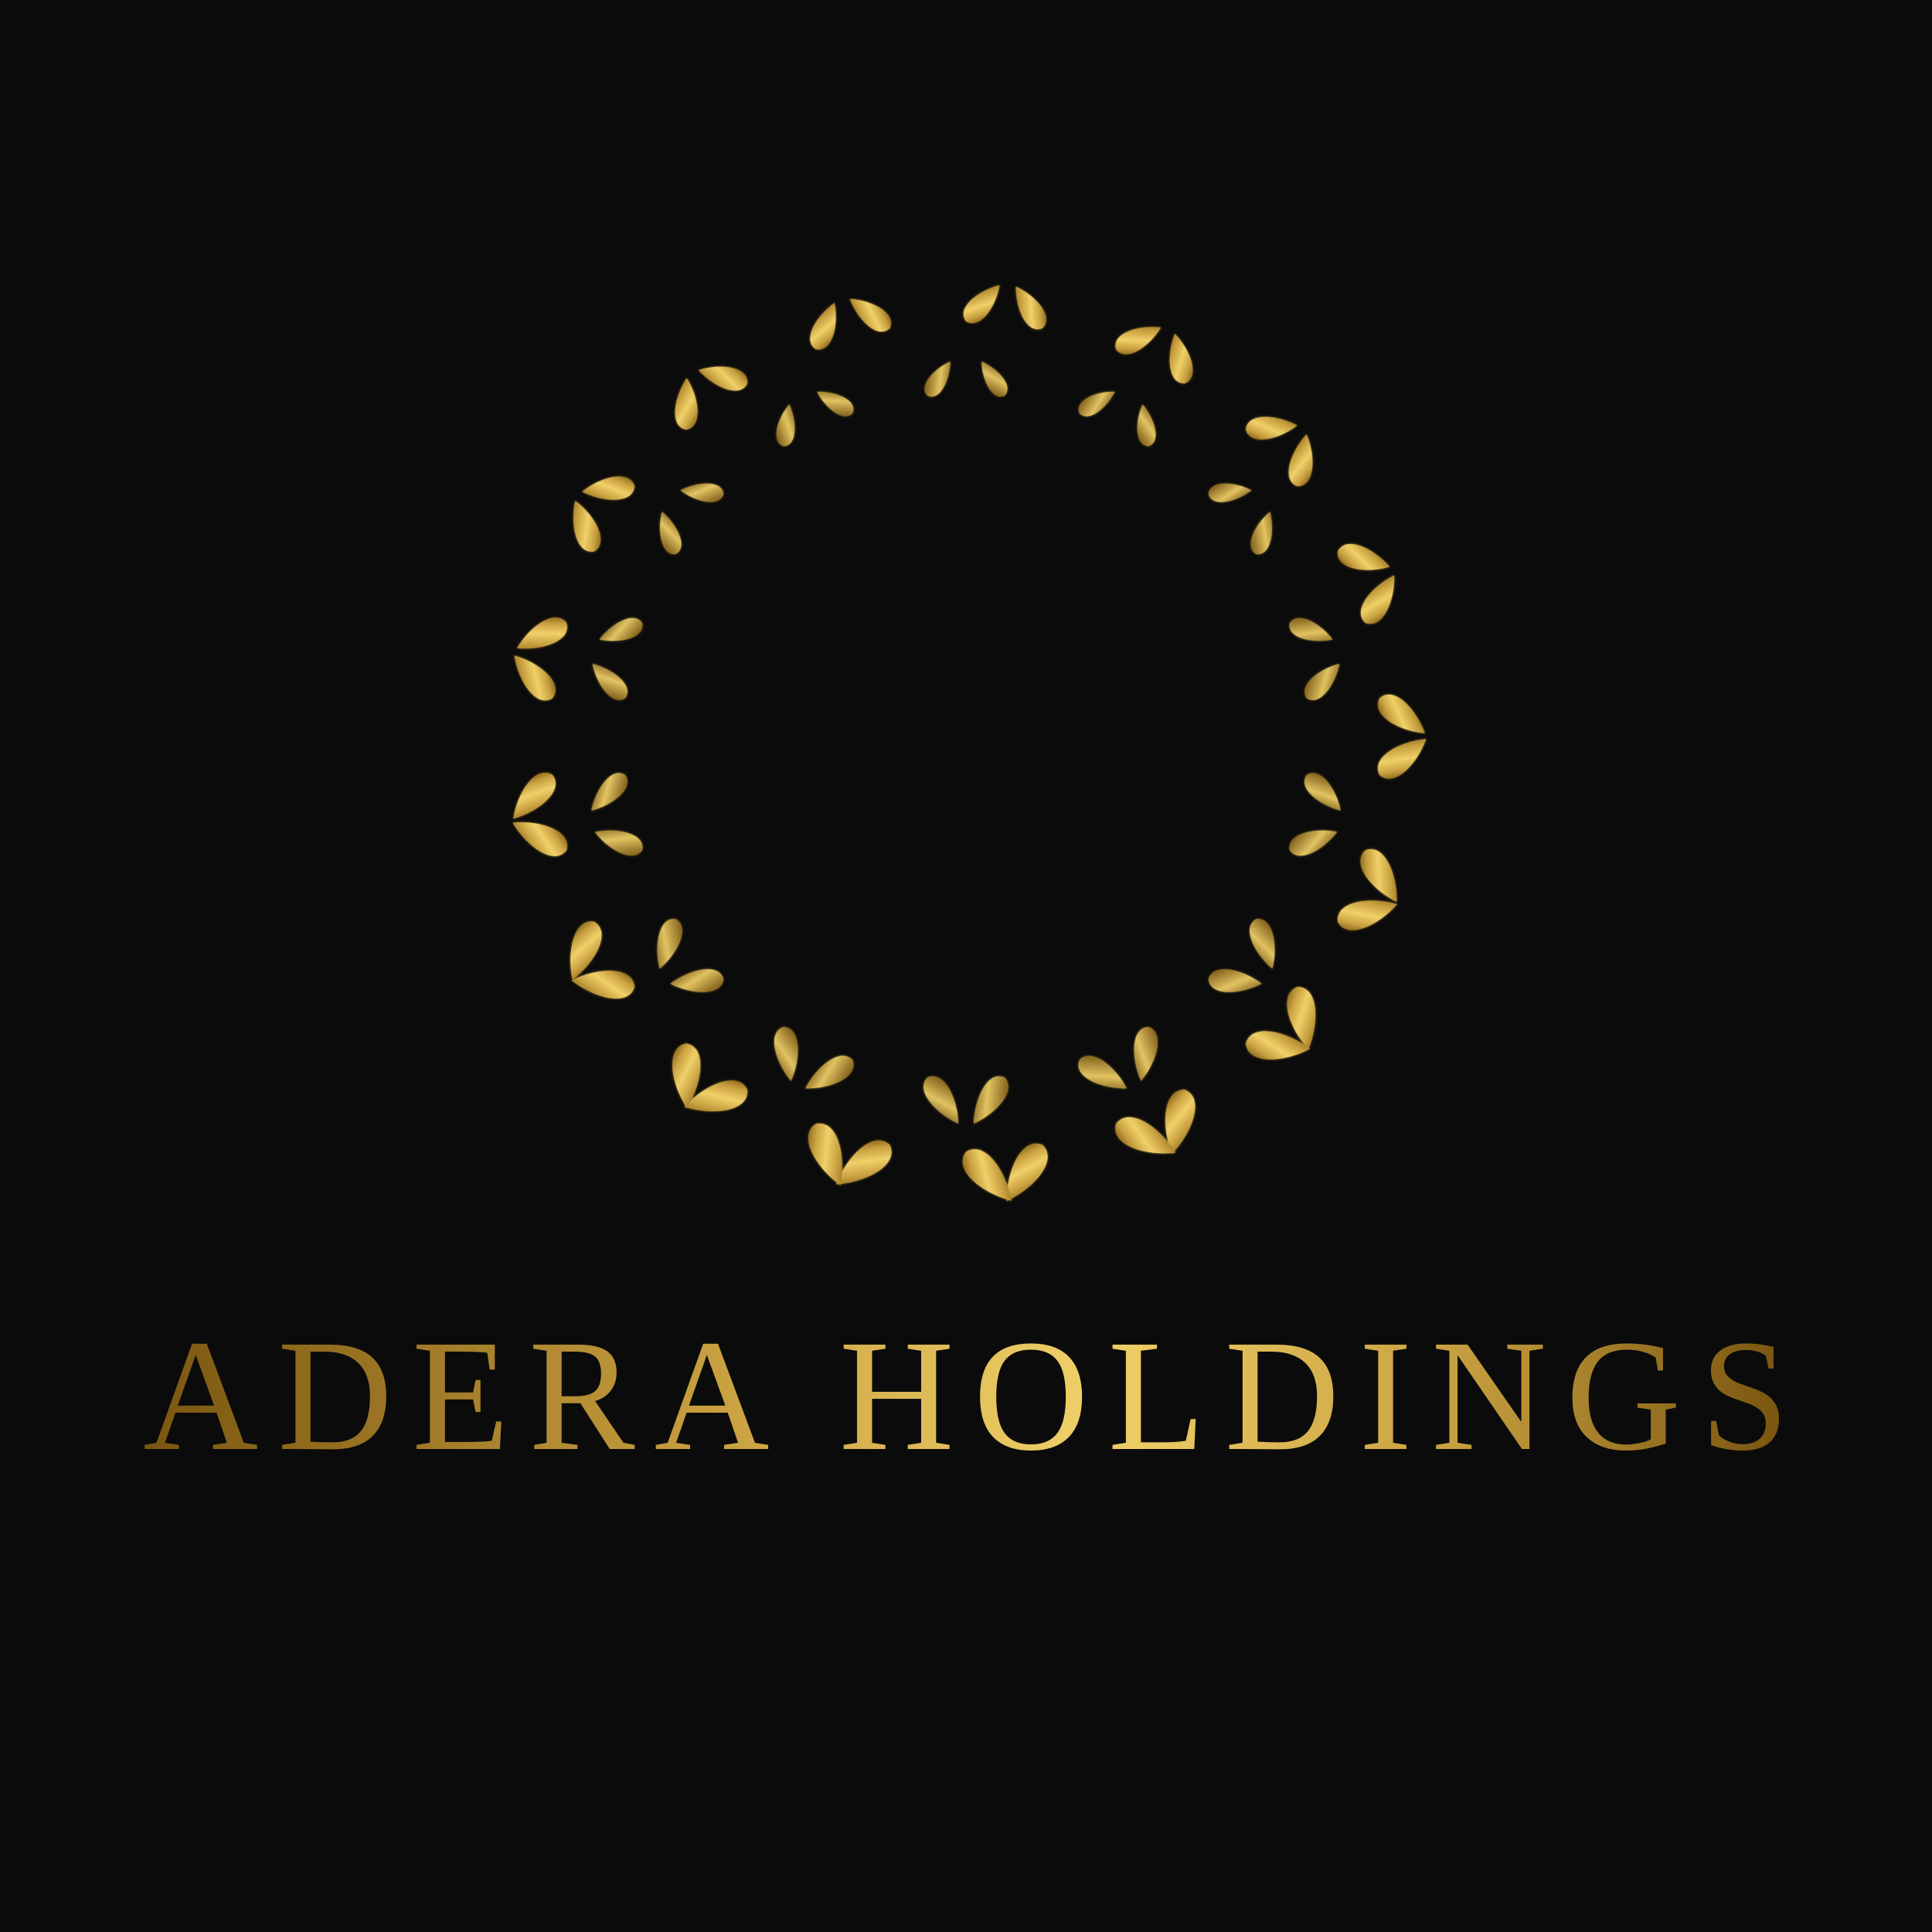
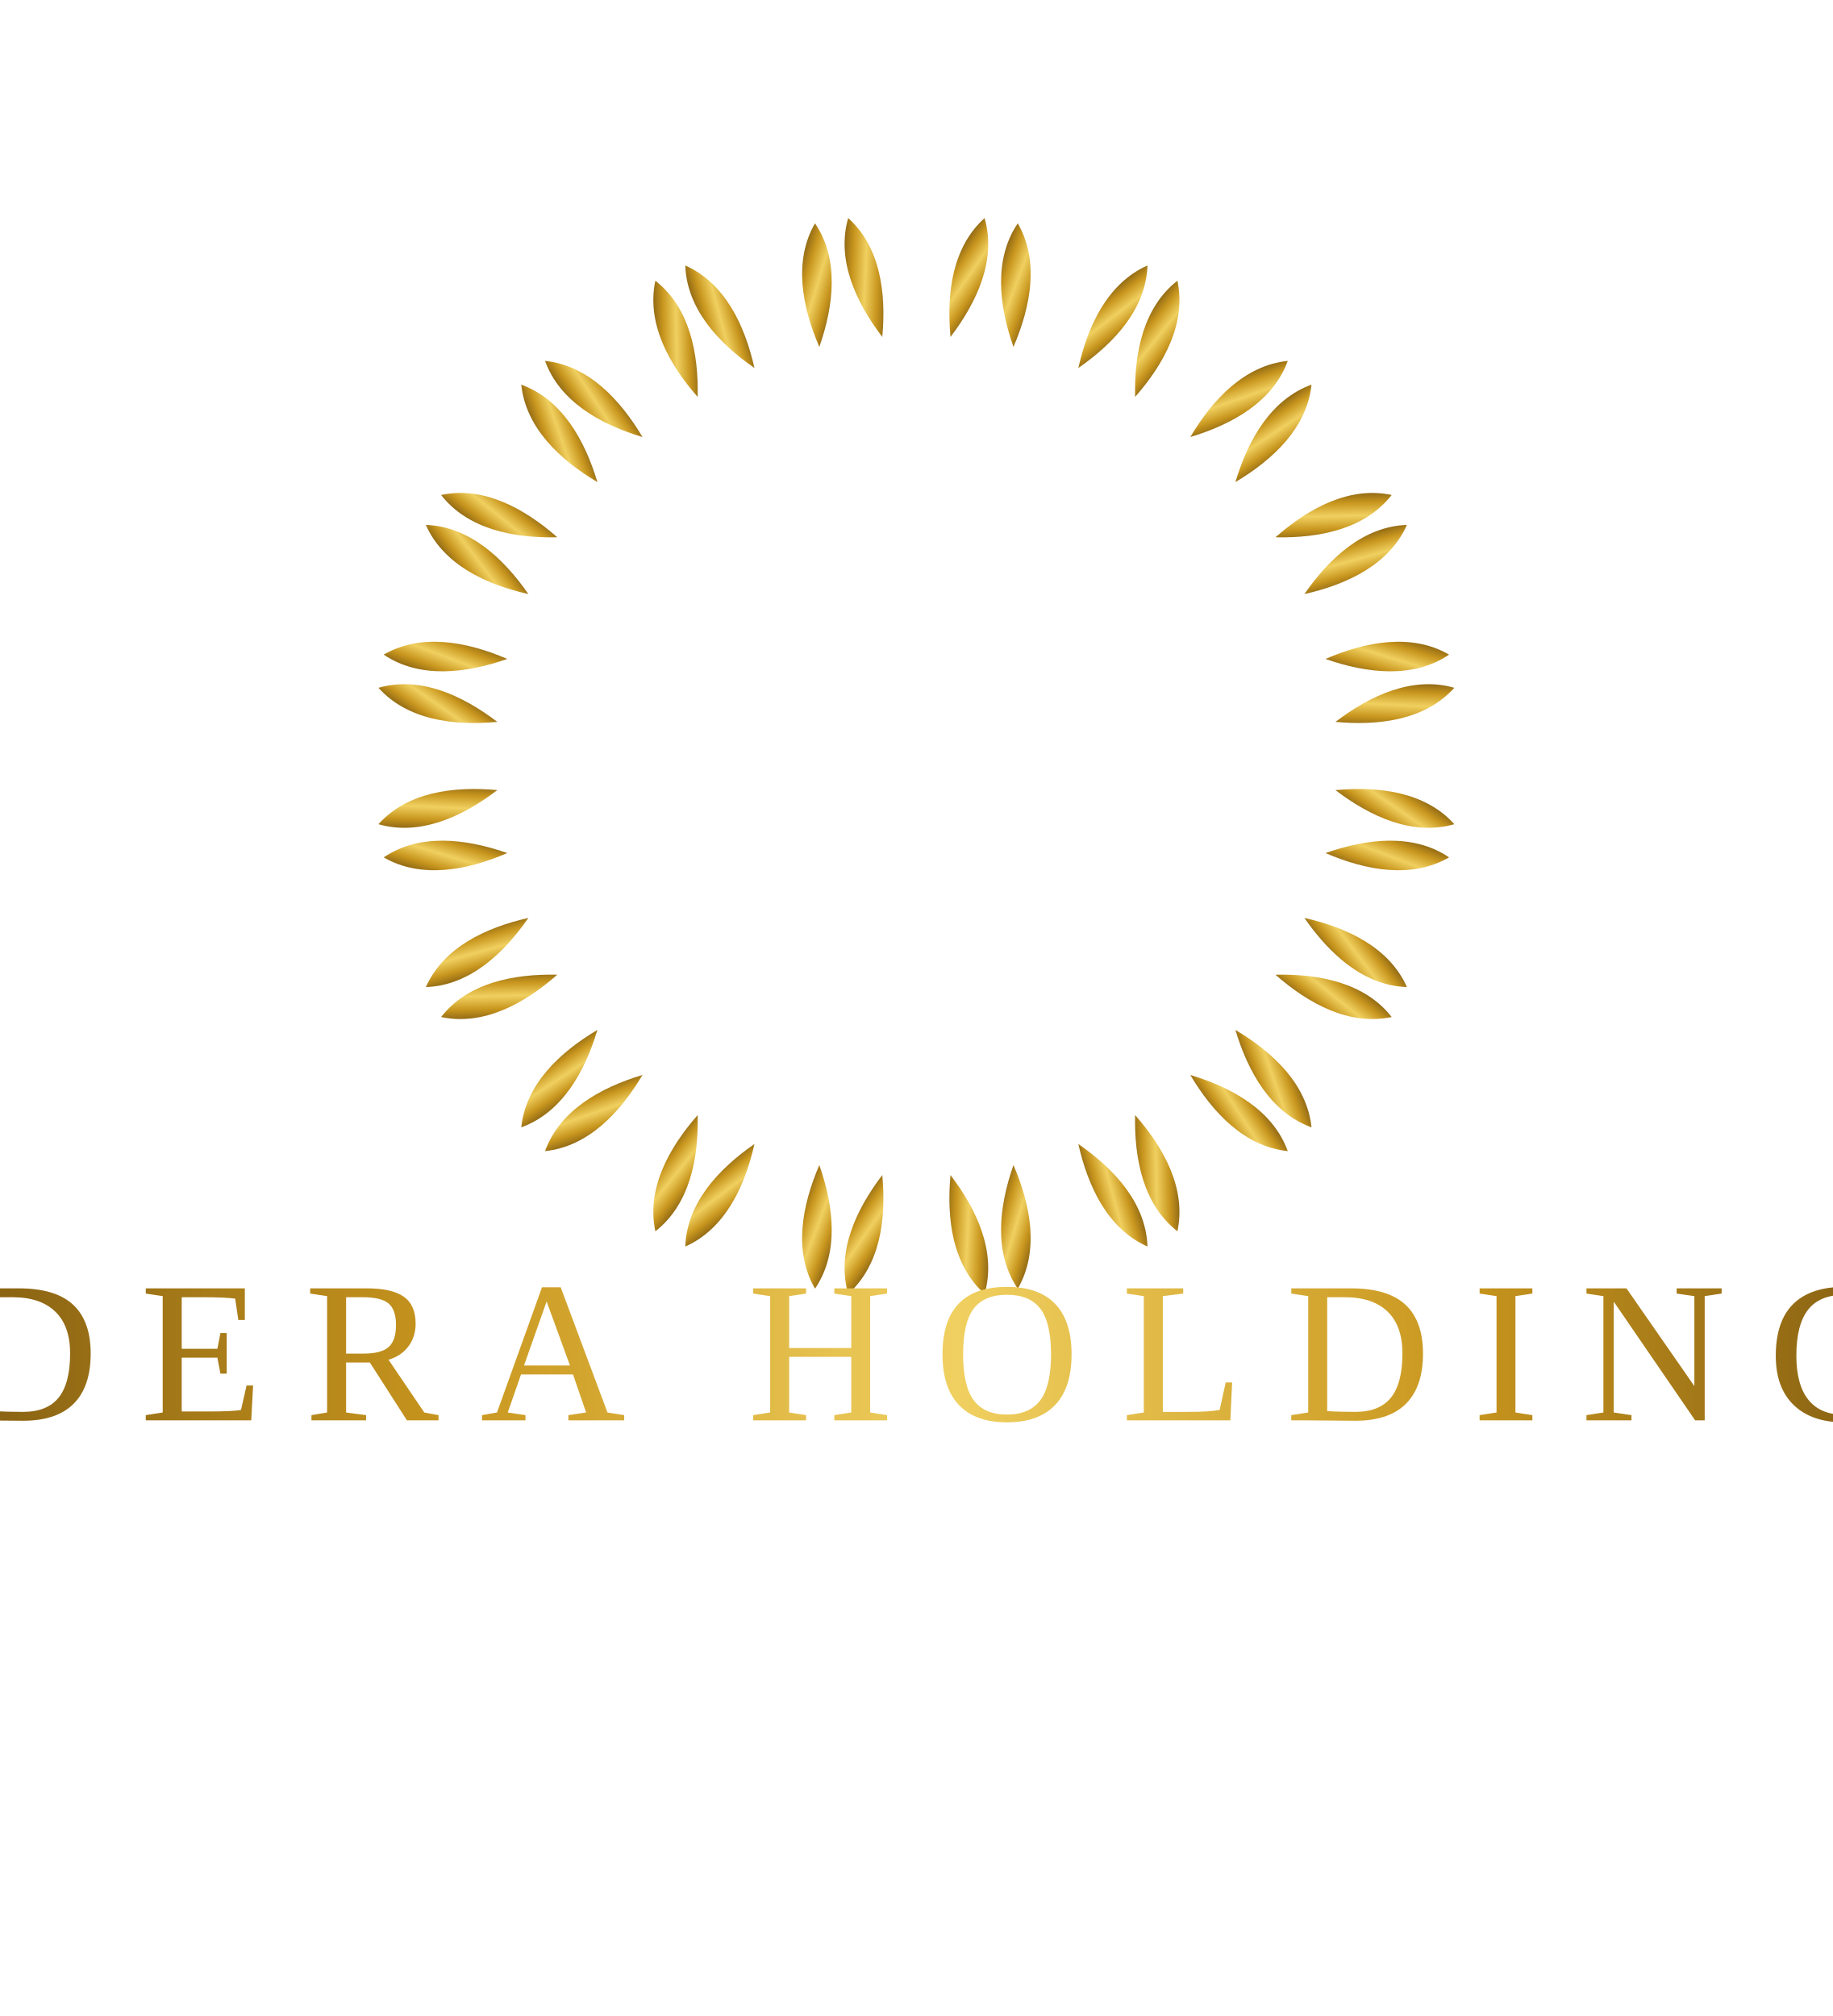
- <svg xmlns="http://www.w3.org/2000/svg" viewBox="0 0 800 800" width="800" height="800">
+ <svg xmlns="http://www.w3.org/2000/svg" viewBox="0 0 800 880">
  <defs>
-     <linearGradient id="gOuter" x1="10%" y1="0%" x2="90%" y2="100%">
-       <stop offset="0%" stop-color="#7A5610" />
-       <stop offset="30%" stop-color="#C8A040" />
-       <stop offset="55%" stop-color="#F0D068" />
-       <stop offset="78%" stop-color="#C8A040" />
-       <stop offset="100%" stop-color="#7A5610" />
+     <linearGradient id="lg" x1="15%" y1="0%" x2="85%" y2="100%">
+       <stop offset="0%" stop-color="#6B4A0E" />
+       <stop offset="28%" stop-color="#C8961E" />
+       <stop offset="50%" stop-color="#F0D060" />
+       <stop offset="72%" stop-color="#C8961E" />
+       <stop offset="100%" stop-color="#6B4A0E" />
    </linearGradient>
-     <linearGradient id="gInner" x1="90%" y1="0%" x2="10%" y2="100%">
-       <stop offset="0%" stop-color="#7A5610" />
-       <stop offset="45%" stop-color="#F0D068" />
-       <stop offset="100%" stop-color="#7A5610" />
+     <linearGradient id="tg" x1="0%" y1="0%" x2="100%" y2="0%">
+       <stop offset="0%" stop-color="#6B4A0E" />
+       <stop offset="30%" stop-color="#C8961E" />
+       <stop offset="52%" stop-color="#F0D060" />
+       <stop offset="74%" stop-color="#C8961E" />
+       <stop offset="100%" stop-color="#6B4A0E" />
    </linearGradient>
-     <linearGradient id="gText" x1="0%" y1="0%" x2="100%" y2="0%">
-       <stop offset="0%" stop-color="#7A5610" />
-       <stop offset="35%" stop-color="#C8A040" />
-       <stop offset="58%" stop-color="#F0D068" />
-       <stop offset="80%" stop-color="#C8A040" />
-       <stop offset="100%" stop-color="#7A5610" />
-     </linearGradient>
-     <filter id="soft">
-       <feGaussianBlur stdDeviation="0.55" result="b" />
-       <feComposite in="SourceGraphic" in2="b" operator="over" />
-     </filter>
+     <path id="lf" d="M0,0 C-7,-18 -10,-38 0,-54 C10,-38 7,-18 0,0Z" fill="url(#lg)" />
  </defs>
-   <rect width="800" height="800" fill="#0B0B0B" />
-   <g fill="url(#gOuter)" filter="url(#soft)">
-     <path d="M 0 0 C  6.60 -1.22    5.16 -12.24    0 -20.40 C  -5.16 -12.24    -6.60 -1.22    0 0 Z" transform="translate(400.00,133.00) rotate(43.00)" />
-     <path d="M 0 0 C  6.62 -1.23    5.17 -12.28    0 -20.46 C  -5.17 -12.28    -6.62 -1.23    0 0 Z" transform="translate(431.60,135.93) rotate(-32.41)" />
-     <path d="M 0 0 C  6.68 -1.24    5.22 -12.39    0 -20.64 C  -5.22 -12.39    -6.68 -1.24    0 0 Z" transform="translate(462.13,144.61) rotate(64.18)" />
-     <path d="M 0 0 C  6.78 -1.26    5.29 -12.56    0 -20.94 C  -5.29 -12.56    -6.78 -1.26    0 0 Z" transform="translate(490.55,158.76) rotate(-11.24)" />
-     <path d="M 0 0 C  6.91 -1.28    5.40 -12.80    0 -21.34 C  -5.40 -12.80    -6.91 -1.28    0 0 Z" transform="translate(515.88,177.89) rotate(85.35)" />
-     <path d="M 0 0 C  7.07 -1.31    5.52 -13.10    0 -21.83 C  -5.52 -13.10    -7.07 -1.31    0 0 Z" transform="translate(537.26,201.35) rotate(9.94)" />
-     <path d="M 0 0 C  7.25 -1.34    5.66 -13.44    0 -22.40 C  -5.66 -13.44    -7.25 -1.34    0 0 Z" transform="translate(553.97,228.33) rotate(106.53)" />
-     <path d="M 0 0 C  7.45 -1.38    5.82 -13.81    0 -23.01 C  -5.82 -13.81    -7.45 -1.38    0 0 Z" transform="translate(565.43,257.93) rotate(31.12)" />
-     <path d="M 0 0 C  7.66 -1.42    5.98 -14.20    0 -23.67 C  -5.98 -14.20    -7.66 -1.42    0 0 Z" transform="translate(571.27,289.13) rotate(127.71)" />
-     <path d="M 0 0 C  7.88 -1.46    6.15 -14.60    0 -24.33 C  -6.15 -14.60    -7.88 -1.46    0 0 Z" transform="translate(571.27,320.87) rotate(52.29)" />
-     <path d="M 0 0 C  8.09 -1.50    6.32 -14.99    0 -24.99 C  -6.32 -14.99    -8.09 -1.50    0 0 Z" transform="translate(565.43,352.07) rotate(148.88)" />
-     <path d="M 0 0 C  8.29 -1.54    6.47 -15.36    0 -25.60 C  -6.47 -15.36    -8.29 -1.54    0 0 Z" transform="translate(553.97,381.67) rotate(73.47)" />
-     <path d="M 0 0 C  8.47 -1.57    6.62 -15.70    0 -26.17 C  -6.62 -15.70    -8.47 -1.57    0 0 Z" transform="translate(537.26,408.65) rotate(170.06)" />
-     <path d="M 0 0 C  8.63 -1.60    6.74 -16.00    0 -26.66 C  -6.74 -16.00    -8.63 -1.60    0 0 Z" transform="translate(515.88,432.11) rotate(94.65)" />
-     <path d="M 0 0 C  8.76 -1.62    6.84 -16.24    0 -27.06 C  -6.84 -16.24    -8.76 -1.62    0 0 Z" transform="translate(490.55,451.24) rotate(191.24)" />
-     <path d="M 0 0 C  8.86 -1.64    6.92 -16.41    0 -27.36 C  -6.92 -16.41    -8.86 -1.64    0 0 Z" transform="translate(462.13,465.39) rotate(115.82)" />
-     <path d="M 0 0 C  8.92 -1.65    6.96 -16.52    0 -27.54 C  -6.96 -16.52    -8.92 -1.65    0 0 Z" transform="translate(431.60,474.07) rotate(212.41)" />
-     <path d="M 0 0 C  8.94 -1.66    6.98 -16.56    0 -27.60 C  -6.98 -16.56    -8.94 -1.66    0 0 Z" transform="translate(400.00,477.00) rotate(137.00)" />
-     <path d="M 0 0 C  8.92 -1.65    6.96 -16.52    0 -27.54 C  -6.96 -16.52    -8.92 -1.65    0 0 Z" transform="translate(368.40,474.07) rotate(233.59)" />
-     <path d="M 0 0 C  8.86 -1.64    6.92 -16.41    0 -27.36 C  -6.92 -16.41    -8.86 -1.64    0 0 Z" transform="translate(337.87,465.39) rotate(158.18)" />
-     <path d="M 0 0 C  8.76 -1.62    6.84 -16.24    0 -27.06 C  -6.84 -16.24    -8.76 -1.62    0 0 Z" transform="translate(309.45,451.24) rotate(254.76)" />
-     <path d="M 0 0 C  8.63 -1.60    6.74 -16.00    0 -26.66 C  -6.74 -16.00    -8.63 -1.60    0 0 Z" transform="translate(284.12,432.11) rotate(179.35)" />
-     <path d="M 0 0 C  8.47 -1.57    6.62 -15.70    0 -26.17 C  -6.62 -15.70    -8.47 -1.57    0 0 Z" transform="translate(262.74,408.65) rotate(275.94)" />
-     <path d="M 0 0 C  8.29 -1.54    6.47 -15.36    0 -25.60 C  -6.47 -15.36    -8.29 -1.54    0 0 Z" transform="translate(246.03,381.67) rotate(200.53)" />
-     <path d="M 0 0 C  8.09 -1.50    6.32 -14.99    0 -24.99 C  -6.32 -14.99    -8.09 -1.50    0 0 Z" transform="translate(234.57,352.07) rotate(297.12)" />
-     <path d="M 0 0 C  7.88 -1.46    6.15 -14.60    0 -24.33 C  -6.15 -14.60    -7.88 -1.46    0 0 Z" transform="translate(228.73,320.87) rotate(221.71)" />
-     <path d="M 0 0 C  7.66 -1.42    5.98 -14.20    0 -23.67 C  -5.98 -14.20    -7.66 -1.42    0 0 Z" transform="translate(228.73,289.13) rotate(318.29)" />
-     <path d="M 0 0 C  7.45 -1.38    5.82 -13.81    0 -23.01 C  -5.82 -13.81    -7.45 -1.38    0 0 Z" transform="translate(234.57,257.93) rotate(242.88)" />
-     <path d="M 0 0 C  7.25 -1.34    5.66 -13.44    0 -22.40 C  -5.66 -13.44    -7.25 -1.34    0 0 Z" transform="translate(246.03,228.33) rotate(339.47)" />
-     <path d="M 0 0 C  7.07 -1.31    5.52 -13.10    0 -21.83 C  -5.52 -13.10    -7.07 -1.31    0 0 Z" transform="translate(262.74,201.35) rotate(264.06)" />
-     <path d="M 0 0 C  6.91 -1.28    5.40 -12.80    0 -21.34 C  -5.40 -12.80    -6.91 -1.28    0 0 Z" transform="translate(284.12,177.89) rotate(360.65)" />
-     <path d="M 0 0 C  6.78 -1.26    5.29 -12.56    0 -20.94 C  -5.29 -12.56    -6.78 -1.26    0 0 Z" transform="translate(309.45,158.76) rotate(285.24)" />
-     <path d="M 0 0 C  6.68 -1.24    5.22 -12.39    0 -20.64 C  -5.22 -12.39    -6.68 -1.24    0 0 Z" transform="translate(337.87,144.61) rotate(381.82)" />
-     <path d="M 0 0 C  6.62 -1.23    5.17 -12.28    0 -20.46 C  -5.17 -12.28    -6.62 -1.23    0 0 Z" transform="translate(368.40,135.93) rotate(306.41)" />
+   <g transform="rotate(0,400,330)">
+     <use href="#lf" transform="translate(400,145) rotate(-16,0,54)" />
+     <use href="#lf" transform="translate(400,145) rotate(16,0,54)" />
  </g>
-   <g fill="url(#gInner)" opacity="0.93" filter="url(#soft)">
-     <path d="M 0 0 C  5.36 -1.02    4.19 -10.21    0 -17.02 C  -4.19 -10.21    -5.36 -1.02    0 0 Z" transform="translate(415.90,163.89) rotate(-33.57)" />
-     <path d="M 0 0 C  5.41 -1.03    4.22 -10.30    0 -17.17 C  -4.22 -10.30    -5.41 -1.03    0 0 Z" transform="translate(446.90,170.97) rotate(59.29)" />
-     <path d="M 0 0 C  5.50 -1.05    4.30 -10.48    0 -17.46 C  -4.30 -10.48    -5.50 -1.05    0 0 Z" transform="translate(475.55,184.77) rotate(-7.86)" />
-     <path d="M 0 0 C  5.63 -1.07    4.40 -10.73    0 -17.88 C  -4.40 -10.73    -5.63 -1.07    0 0 Z" transform="translate(500.41,204.59) rotate(85.00)" />
-     <path d="M 0 0 C  5.80 -1.10    4.53 -11.04    0 -18.40 C  -4.53 -11.04    -5.80 -1.10    0 0 Z" transform="translate(520.23,229.45) rotate(17.86)" />
-     <path d="M 0 0 C  5.99 -1.14    4.68 -11.41    0 -19.01 C  -4.68 -11.41    -5.99 -1.14    0 0 Z" transform="translate(534.03,258.10) rotate(110.71)" />
-     <path d="M 0 0 C  6.19 -1.18    4.84 -11.80    0 -19.66 C  -4.84 -11.80    -6.19 -1.18    0 0 Z" transform="translate(541.11,289.10) rotate(43.57)" />
-     <path d="M 0 0 C  6.41 -1.22    5.00 -12.20    0 -20.34 C  -5.00 -12.20    -6.41 -1.22    0 0 Z" transform="translate(541.11,320.90) rotate(136.43)" />
-     <path d="M 0 0 C  6.61 -1.26    5.16 -12.59    0 -20.99 C  -5.16 -12.59    -6.61 -1.26    0 0 Z" transform="translate(534.03,351.90) rotate(69.29)" />
-     <path d="M 0 0 C  6.80 -1.30    5.31 -12.96    0 -21.60 C  -5.31 -12.96    -6.80 -1.30    0 0 Z" transform="translate(520.23,380.55) rotate(162.14)" />
-     <path d="M 0 0 C  6.97 -1.33    5.44 -13.27    0 -22.12 C  -5.44 -13.27    -6.97 -1.33    0 0 Z" transform="translate(500.41,405.41) rotate(95.00)" />
-     <path d="M 0 0 C  7.10 -1.35    5.54 -13.52    0 -22.54 C  -5.54 -13.52    -7.10 -1.35    0 0 Z" transform="translate(475.55,425.23) rotate(187.86)" />
-     <path d="M 0 0 C  7.19 -1.37    5.62 -13.70    0 -22.83 C  -5.62 -13.70    -7.19 -1.37    0 0 Z" transform="translate(446.90,439.03) rotate(120.71)" />
-     <path d="M 0 0 C  7.24 -1.38    5.65 -13.79    0 -22.98 C  -5.65 -13.79    -7.24 -1.38    0 0 Z" transform="translate(415.90,446.11) rotate(213.57)" />
-     <path d="M 0 0 C  7.24 -1.38    5.65 -13.79    0 -22.98 C  -5.65 -13.79    -7.24 -1.38    0 0 Z" transform="translate(384.10,446.11) rotate(146.43)" />
-     <path d="M 0 0 C  7.19 -1.37    5.62 -13.70    0 -22.83 C  -5.62 -13.70    -7.19 -1.37    0 0 Z" transform="translate(353.10,439.03) rotate(239.29)" />
-     <path d="M 0 0 C  7.10 -1.35    5.54 -13.52    0 -22.54 C  -5.54 -13.52    -7.10 -1.35    0 0 Z" transform="translate(324.45,425.23) rotate(172.14)" />
-     <path d="M 0 0 C  6.97 -1.33    5.44 -13.27    0 -22.12 C  -5.44 -13.27    -6.97 -1.33    0 0 Z" transform="translate(299.59,405.41) rotate(265.00)" />
-     <path d="M 0 0 C  6.80 -1.30    5.31 -12.96    0 -21.60 C  -5.31 -12.96    -6.80 -1.30    0 0 Z" transform="translate(279.77,380.55) rotate(197.86)" />
-     <path d="M 0 0 C  6.61 -1.26    5.16 -12.59    0 -20.99 C  -5.16 -12.59    -6.61 -1.26    0 0 Z" transform="translate(265.97,351.90) rotate(290.71)" />
-     <path d="M 0 0 C  6.41 -1.22    5.00 -12.20    0 -20.34 C  -5.00 -12.20    -6.41 -1.22    0 0 Z" transform="translate(258.89,320.90) rotate(223.57)" />
-     <path d="M 0 0 C  6.19 -1.18    4.84 -11.80    0 -19.66 C  -4.84 -11.80    -6.19 -1.18    0 0 Z" transform="translate(258.89,289.10) rotate(316.43)" />
-     <path d="M 0 0 C  5.99 -1.14    4.68 -11.41    0 -19.01 C  -4.68 -11.41    -5.99 -1.14    0 0 Z" transform="translate(265.97,258.10) rotate(249.29)" />
-     <path d="M 0 0 C  5.80 -1.10    4.53 -11.04    0 -18.40 C  -4.53 -11.04    -5.80 -1.10    0 0 Z" transform="translate(279.77,229.45) rotate(342.14)" />
-     <path d="M 0 0 C  5.63 -1.07    4.40 -10.73    0 -17.88 C  -4.40 -10.73    -5.63 -1.07    0 0 Z" transform="translate(299.59,204.59) rotate(275.00)" />
-     <path d="M 0 0 C  5.50 -1.05    4.30 -10.48    0 -17.46 C  -4.30 -10.48    -5.50 -1.05    0 0 Z" transform="translate(324.45,184.77) rotate(367.86)" />
-     <path d="M 0 0 C  5.41 -1.03    4.22 -10.30    0 -17.17 C  -4.22 -10.30    -5.41 -1.03    0 0 Z" transform="translate(353.10,170.97) rotate(300.71)" />
-     <path d="M 0 0 C  5.36 -1.02    4.19 -10.21    0 -17.02 C  -4.19 -10.21    -5.36 -1.02    0 0 Z" transform="translate(384.10,163.89) rotate(393.57)" />
+   <g transform="rotate(18,400,330)">
+     <use href="#lf" transform="translate(400,145) rotate(-16,0,54)" />
+     <use href="#lf" transform="translate(400,145) rotate(16,0,54)" />
  </g>
-   <text x="400" y="600" text-anchor="middle" font-family="Georgia, 'Times New Roman', serif" font-size="66" font-weight="400" letter-spacing="8" fill="url(#gText)">ADERA HOLDINGS</text>
+   <g transform="rotate(36,400,330)">
+     <use href="#lf" transform="translate(400,145) rotate(-16,0,54)" />
+     <use href="#lf" transform="translate(400,145) rotate(16,0,54)" />
+   </g>
+   <g transform="rotate(54,400,330)">
+     <use href="#lf" transform="translate(400,145) rotate(-16,0,54)" />
+     <use href="#lf" transform="translate(400,145) rotate(16,0,54)" />
+   </g>
+   <g transform="rotate(72,400,330)">
+     <use href="#lf" transform="translate(400,145) rotate(-16,0,54)" />
+     <use href="#lf" transform="translate(400,145) rotate(16,0,54)" />
+   </g>
+   <g transform="rotate(90,400,330)">
+     <use href="#lf" transform="translate(400,145) rotate(-16,0,54)" />
+     <use href="#lf" transform="translate(400,145) rotate(16,0,54)" />
+   </g>
+   <g transform="rotate(108,400,330)">
+     <use href="#lf" transform="translate(400,145) rotate(-16,0,54)" />
+     <use href="#lf" transform="translate(400,145) rotate(16,0,54)" />
+   </g>
+   <g transform="rotate(126,400,330)">
+     <use href="#lf" transform="translate(400,145) rotate(-16,0,54)" />
+     <use href="#lf" transform="translate(400,145) rotate(16,0,54)" />
+   </g>
+   <g transform="rotate(144,400,330)">
+     <use href="#lf" transform="translate(400,145) rotate(-16,0,54)" />
+     <use href="#lf" transform="translate(400,145) rotate(16,0,54)" />
+   </g>
+   <g transform="rotate(162,400,330)">
+     <use href="#lf" transform="translate(400,145) rotate(-16,0,54)" />
+     <use href="#lf" transform="translate(400,145) rotate(16,0,54)" />
+   </g>
+   <g transform="rotate(180,400,330)">
+     <use href="#lf" transform="translate(400,145) rotate(-16,0,54)" />
+     <use href="#lf" transform="translate(400,145) rotate(16,0,54)" />
+   </g>
+   <g transform="rotate(198,400,330)">
+     <use href="#lf" transform="translate(400,145) rotate(-16,0,54)" />
+     <use href="#lf" transform="translate(400,145) rotate(16,0,54)" />
+   </g>
+   <g transform="rotate(216,400,330)">
+     <use href="#lf" transform="translate(400,145) rotate(-16,0,54)" />
+     <use href="#lf" transform="translate(400,145) rotate(16,0,54)" />
+   </g>
+   <g transform="rotate(234,400,330)">
+     <use href="#lf" transform="translate(400,145) rotate(-16,0,54)" />
+     <use href="#lf" transform="translate(400,145) rotate(16,0,54)" />
+   </g>
+   <g transform="rotate(252,400,330)">
+     <use href="#lf" transform="translate(400,145) rotate(-16,0,54)" />
+     <use href="#lf" transform="translate(400,145) rotate(16,0,54)" />
+   </g>
+   <g transform="rotate(270,400,330)">
+     <use href="#lf" transform="translate(400,145) rotate(-16,0,54)" />
+     <use href="#lf" transform="translate(400,145) rotate(16,0,54)" />
+   </g>
+   <g transform="rotate(288,400,330)">
+     <use href="#lf" transform="translate(400,145) rotate(-16,0,54)" />
+     <use href="#lf" transform="translate(400,145) rotate(16,0,54)" />
+   </g>
+   <g transform="rotate(306,400,330)">
+     <use href="#lf" transform="translate(400,145) rotate(-16,0,54)" />
+     <use href="#lf" transform="translate(400,145) rotate(16,0,54)" />
+   </g>
+   <g transform="rotate(324,400,330)">
+     <use href="#lf" transform="translate(400,145) rotate(-16,0,54)" />
+     <use href="#lf" transform="translate(400,145) rotate(16,0,54)" />
+   </g>
+   <g transform="rotate(342,400,330)">
+     <use href="#lf" transform="translate(400,145) rotate(-16,0,54)" />
+     <use href="#lf" transform="translate(400,145) rotate(16,0,54)" />
+   </g>
+   <text x="400" y="620" text-anchor="middle" font-family="'Cormorant Garamond', 'Garamond', 'Times New Roman', serif" font-size="88" font-weight="400" letter-spacing="18" fill="url(#tg)">ADERA HOLDINGS</text>
</svg>
